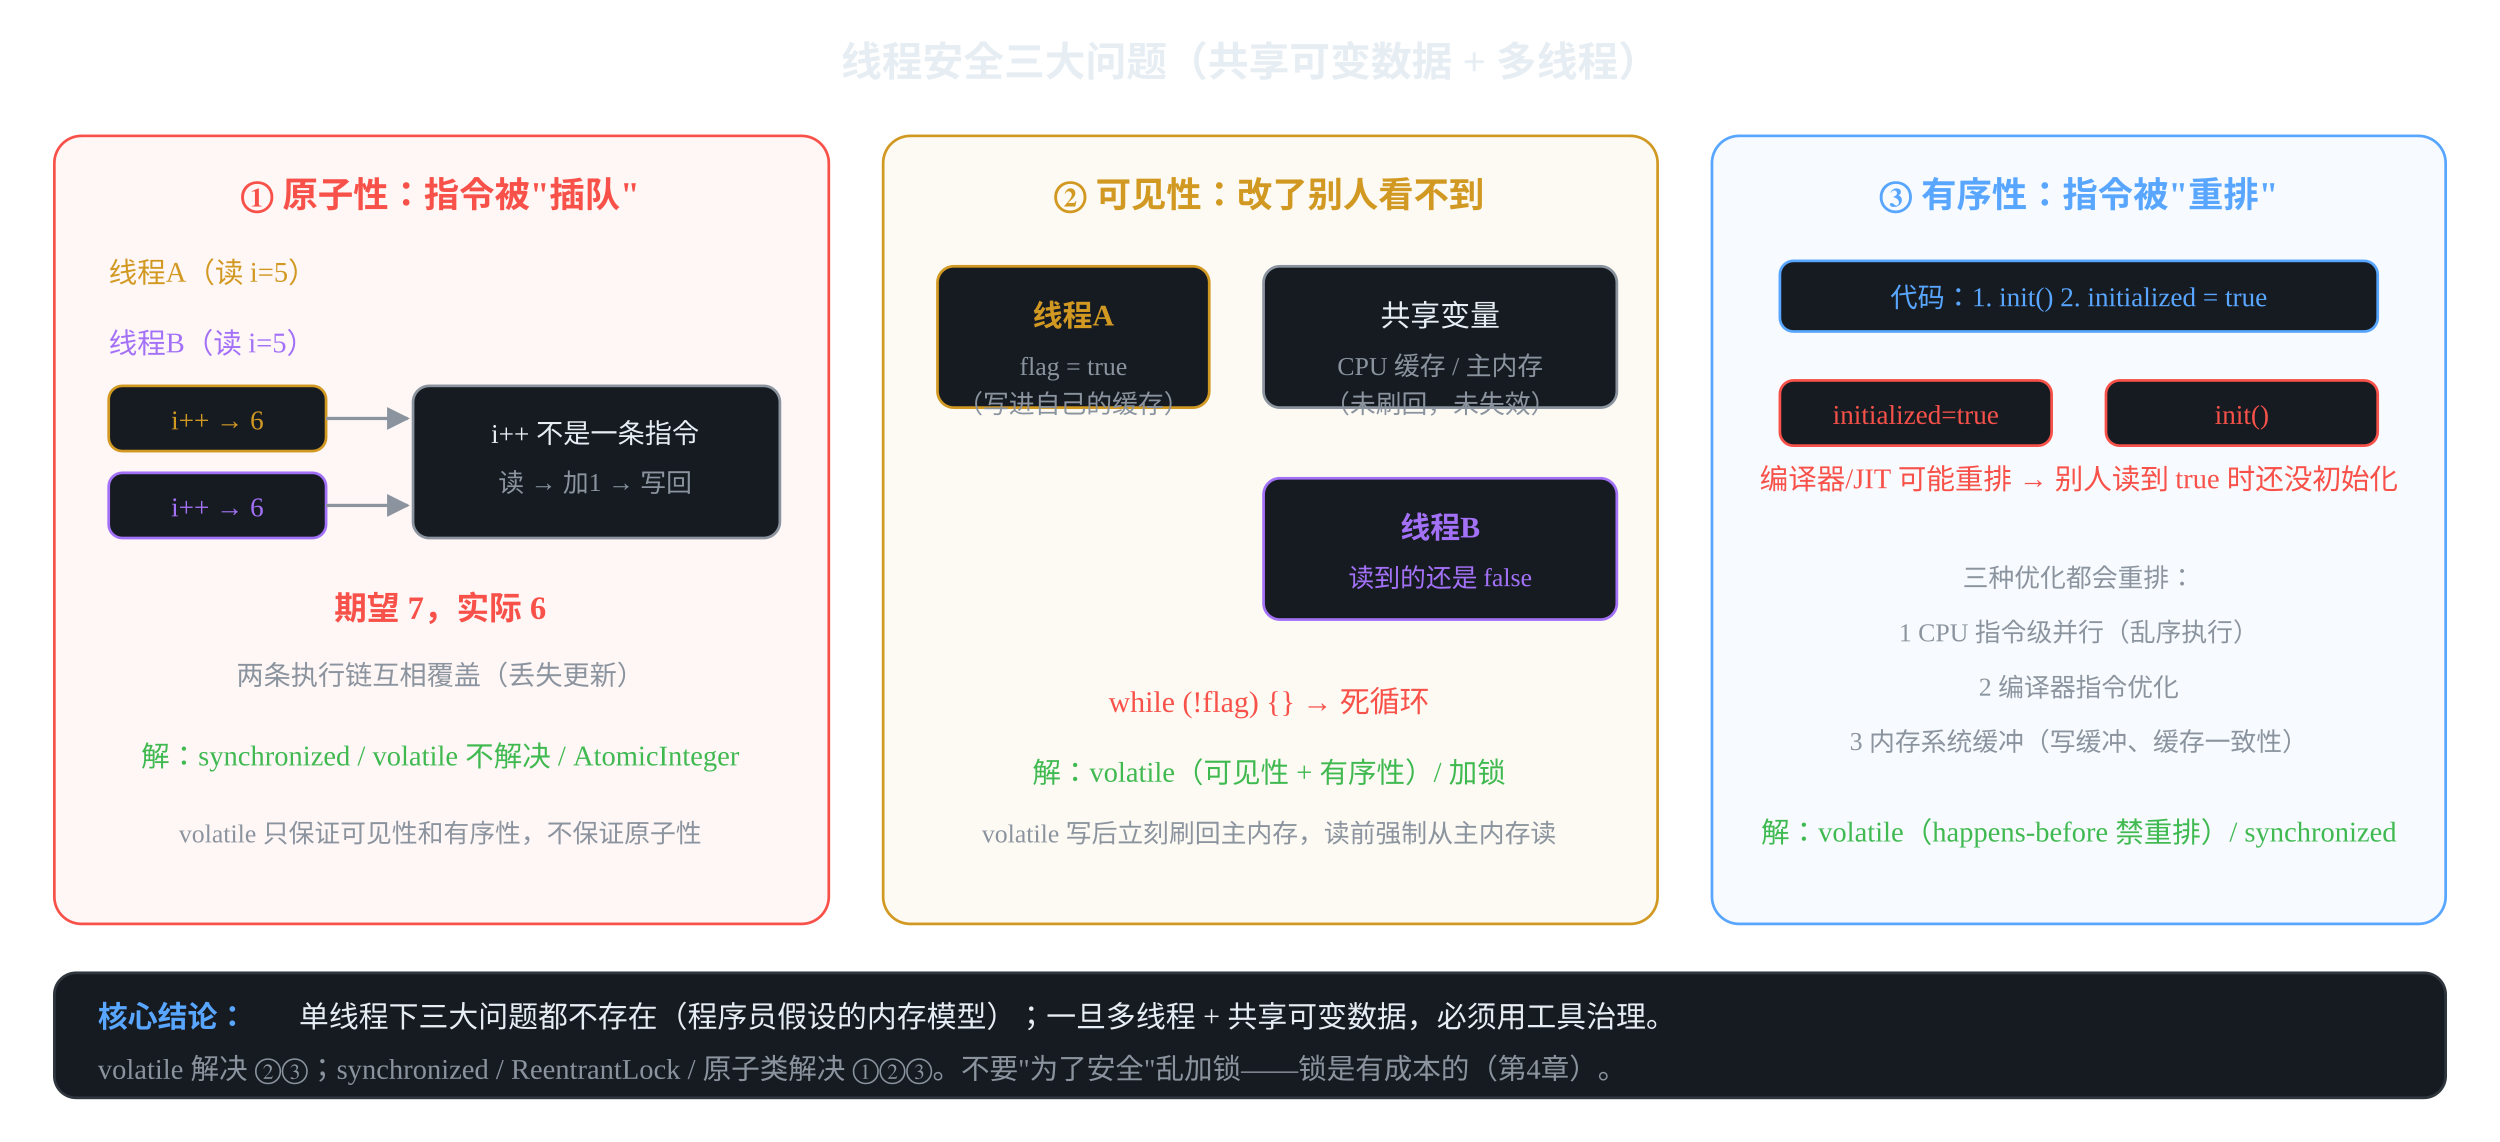
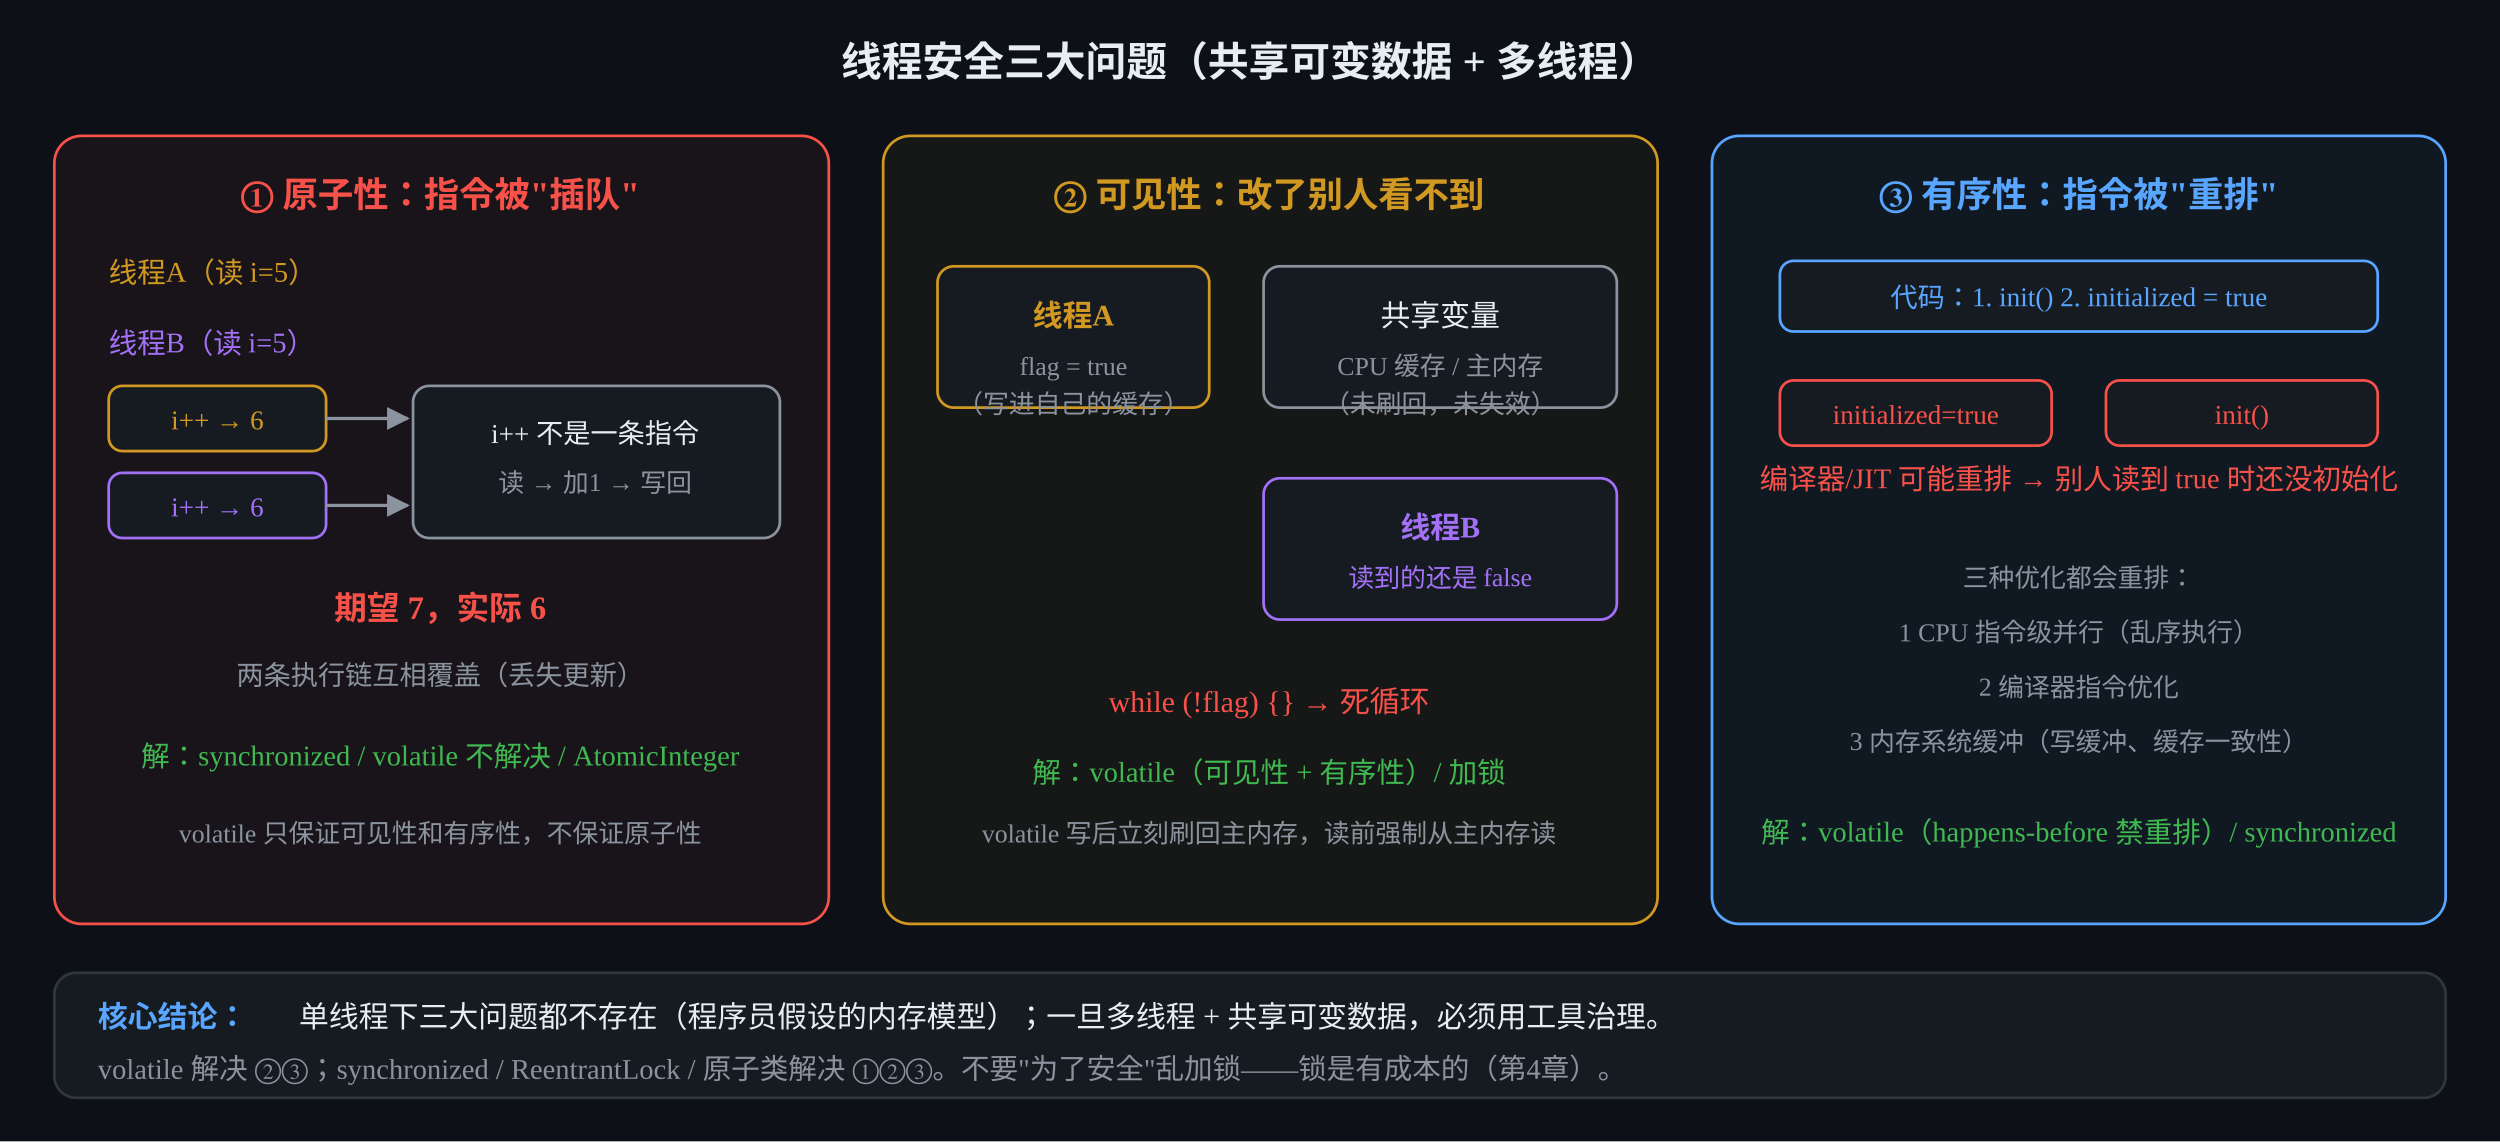
<svg xmlns="http://www.w3.org/2000/svg" width="920" height="420" viewBox="0 0 920 420">
+   <rect x="0" y="0" width="920" height="420" fill="#0d1117" />
  <defs>
    <marker id="arr" viewBox="0 0 10 10" refX="9" refY="5" markerWidth="7" markerHeight="7" orient="auto-start-reverse">
      <path d="M 0 0 L 10 5 L 0 10 z" fill="#8b949e" />
    </marker>
  </defs>
  <text x="460" y="28" text-anchor="middle" fill="#e6edf3" font-size="15" font-weight="bold">线程安全三大问题（共享可变数据 + 多线程）</text>
  <rect x="20" y="50" width="285" height="290" rx="10" fill="rgba(248,81,73,.05)" stroke="#f85149" />
  <text x="162" y="76" text-anchor="middle" fill="#f85149" font-size="13" font-weight="bold">① 原子性：指令被"插队"</text>
  <text x="40" y="104" fill="#d29922" font-size="10.5">线程A（读 i=5）</text>
  <text x="40" y="130" fill="#a371f7" font-size="10.5">线程B（读 i=5）</text>
  <rect x="40" y="142" width="80" height="24" rx="5" fill="#161b22" stroke="#d29922" />
  <text x="80" y="158" text-anchor="middle" fill="#d29922" font-size="10">i++ → 6</text>
  <rect x="40" y="174" width="80" height="24" rx="5" fill="#161b22" stroke="#a371f7" />
  <text x="80" y="190" text-anchor="middle" fill="#a371f7" font-size="10">i++ → 6</text>
  <line x1="120" y1="154" x2="150" y2="154" stroke="#8b949e" stroke-width="1.2" marker-end="url(#arr)" />
  <line x1="120" y1="186" x2="150" y2="186" stroke="#8b949e" stroke-width="1.2" marker-end="url(#arr)" />
  <rect x="152" y="142" width="135" height="56" rx="6" fill="#161b22" stroke="#8b949e" />
  <text x="219" y="163" text-anchor="middle" fill="#e6edf3" font-size="10">i++ 不是一条指令</text>
  <text x="219" y="181" text-anchor="middle" fill="#8b949e" font-size="9.5">读 → 加1 → 写回</text>
  <text x="162" y="228" text-anchor="middle" fill="#f85149" font-size="12" font-weight="bold">期望 7，实际 6</text>
  <text x="162" y="252" text-anchor="middle" fill="#8b949e" font-size="10">两条执行链互相覆盖（丢失更新）</text>
  <text x="162" y="282" text-anchor="middle" fill="#3fb950" font-size="10.5">解：synchronized / volatile 不解决 / AtomicInteger</text>
  <text x="162" y="310" text-anchor="middle" fill="#8b949e" font-size="9.5">volatile 只保证可见性和有序性，不保证原子性</text>
  <rect x="325" y="50" width="285" height="290" rx="10" fill="rgba(210,153,34,.05)" stroke="#d29922" />
  <text x="467" y="76" text-anchor="middle" fill="#d29922" font-size="13" font-weight="bold">② 可见性：改了别人看不到</text>
  <rect x="345" y="98" width="100" height="52" rx="6" fill="#161b22" stroke="#d29922" />
  <text x="395" y="120" text-anchor="middle" fill="#d29922" font-size="11" font-weight="bold">线程A</text>
  <text x="395" y="138" text-anchor="middle" fill="#8b949e" font-size="9.5">flag = true</text>
  <text x="395" y="152" text-anchor="middle" fill="#8b949e" font-size="9.5">（写进自己的缓存）</text>
  <rect x="465" y="98" width="130" height="52" rx="6" fill="#161b22" stroke="#8b949e" />
  <text x="530" y="120" text-anchor="middle" fill="#e6edf3" font-size="11">共享变量</text>
  <text x="530" y="138" text-anchor="middle" fill="#8b949e" font-size="9.5">CPU 缓存 / 主内存</text>
  <text x="530" y="152" text-anchor="middle" fill="#8b949e" font-size="9.5">（未刷回，未失效）</text>
  <rect x="465" y="176" width="130" height="52" rx="6" fill="#161b22" stroke="#a371f7" />
  <text x="530" y="198" text-anchor="middle" fill="#a371f7" font-size="11" font-weight="bold">线程B</text>
  <text x="530" y="216" text-anchor="middle" fill="#a371f7" font-size="9.5">读到的还是 false</text>
  <text x="467" y="262" text-anchor="middle" fill="#f85149" font-size="11">while (!flag) {} → 死循环</text>
  <text x="467" y="288" text-anchor="middle" fill="#3fb950" font-size="10.5">解：volatile（可见性 + 有序性）/ 加锁</text>
  <text x="467" y="310" text-anchor="middle" fill="#8b949e" font-size="9.5">volatile 写后立刻刷回主内存，读前强制从主内存读</text>
  <rect x="630" y="50" width="270" height="290" rx="10" fill="rgba(88,166,255,.05)" stroke="#58a6ff" />
  <text x="765" y="76" text-anchor="middle" fill="#58a6ff" font-size="13" font-weight="bold">③ 有序性：指令被"重排"</text>
  <rect x="655" y="96" width="220" height="26" rx="5" fill="#161b22" stroke="#58a6ff" />
  <text x="765" y="113" text-anchor="middle" fill="#58a6ff" font-size="10">代码：1. init()  2. initialized = true</text>
  <rect x="655" y="140" width="100" height="24" rx="5" fill="#161b22" stroke="#f85149" />
  <text x="705" y="156" text-anchor="middle" fill="#f85149" font-size="10">initialized=true</text>
  <rect x="775" y="140" width="100" height="24" rx="5" fill="#161b22" stroke="#f85149" />
  <text x="825" y="156" text-anchor="middle" fill="#f85149" font-size="10">init()</text>
  <text x="765" y="180" text-anchor="middle" fill="#f85149" font-size="10.5">编译器/JIT 可能重排 → 别人读到 true 时还没初始化</text>
  <text x="765" y="216" text-anchor="middle" fill="#8b949e" font-size="9.5">三种优化都会重排：</text>
  <text x="765" y="236" text-anchor="middle" fill="#8b949e" font-size="9.5">1 CPU 指令级并行（乱序执行）</text>
  <text x="765" y="256" text-anchor="middle" fill="#8b949e" font-size="9.5">2 编译器指令优化</text>
  <text x="765" y="276" text-anchor="middle" fill="#8b949e" font-size="9.5">3 内存系统缓冲（写缓冲、缓存一致性）</text>
  <text x="765" y="310" text-anchor="middle" fill="#3fb950" font-size="10.5">解：volatile（happens-before 禁重排）/ synchronized</text>
  <rect x="20" y="358" width="880" height="46" rx="8" fill="#161b22" stroke="#30363d" />
  <text x="36" y="378" fill="#58a6ff" font-size="11" font-weight="bold">核心结论：</text>
  <text x="110" y="378" fill="#e6edf3" font-size="11">单线程下三大问题都不存在（程序员假设的内存模型）；一旦多线程 + 共享可变数据，必须用工具治理。</text>
  <text x="36" y="397" fill="#8b949e" font-size="10.5">volatile 解决 ②③；synchronized / ReentrantLock / 原子类解决 ①②③。不要"为了安全"乱加锁——锁是有成本的（第4章）。</text>
</svg>
